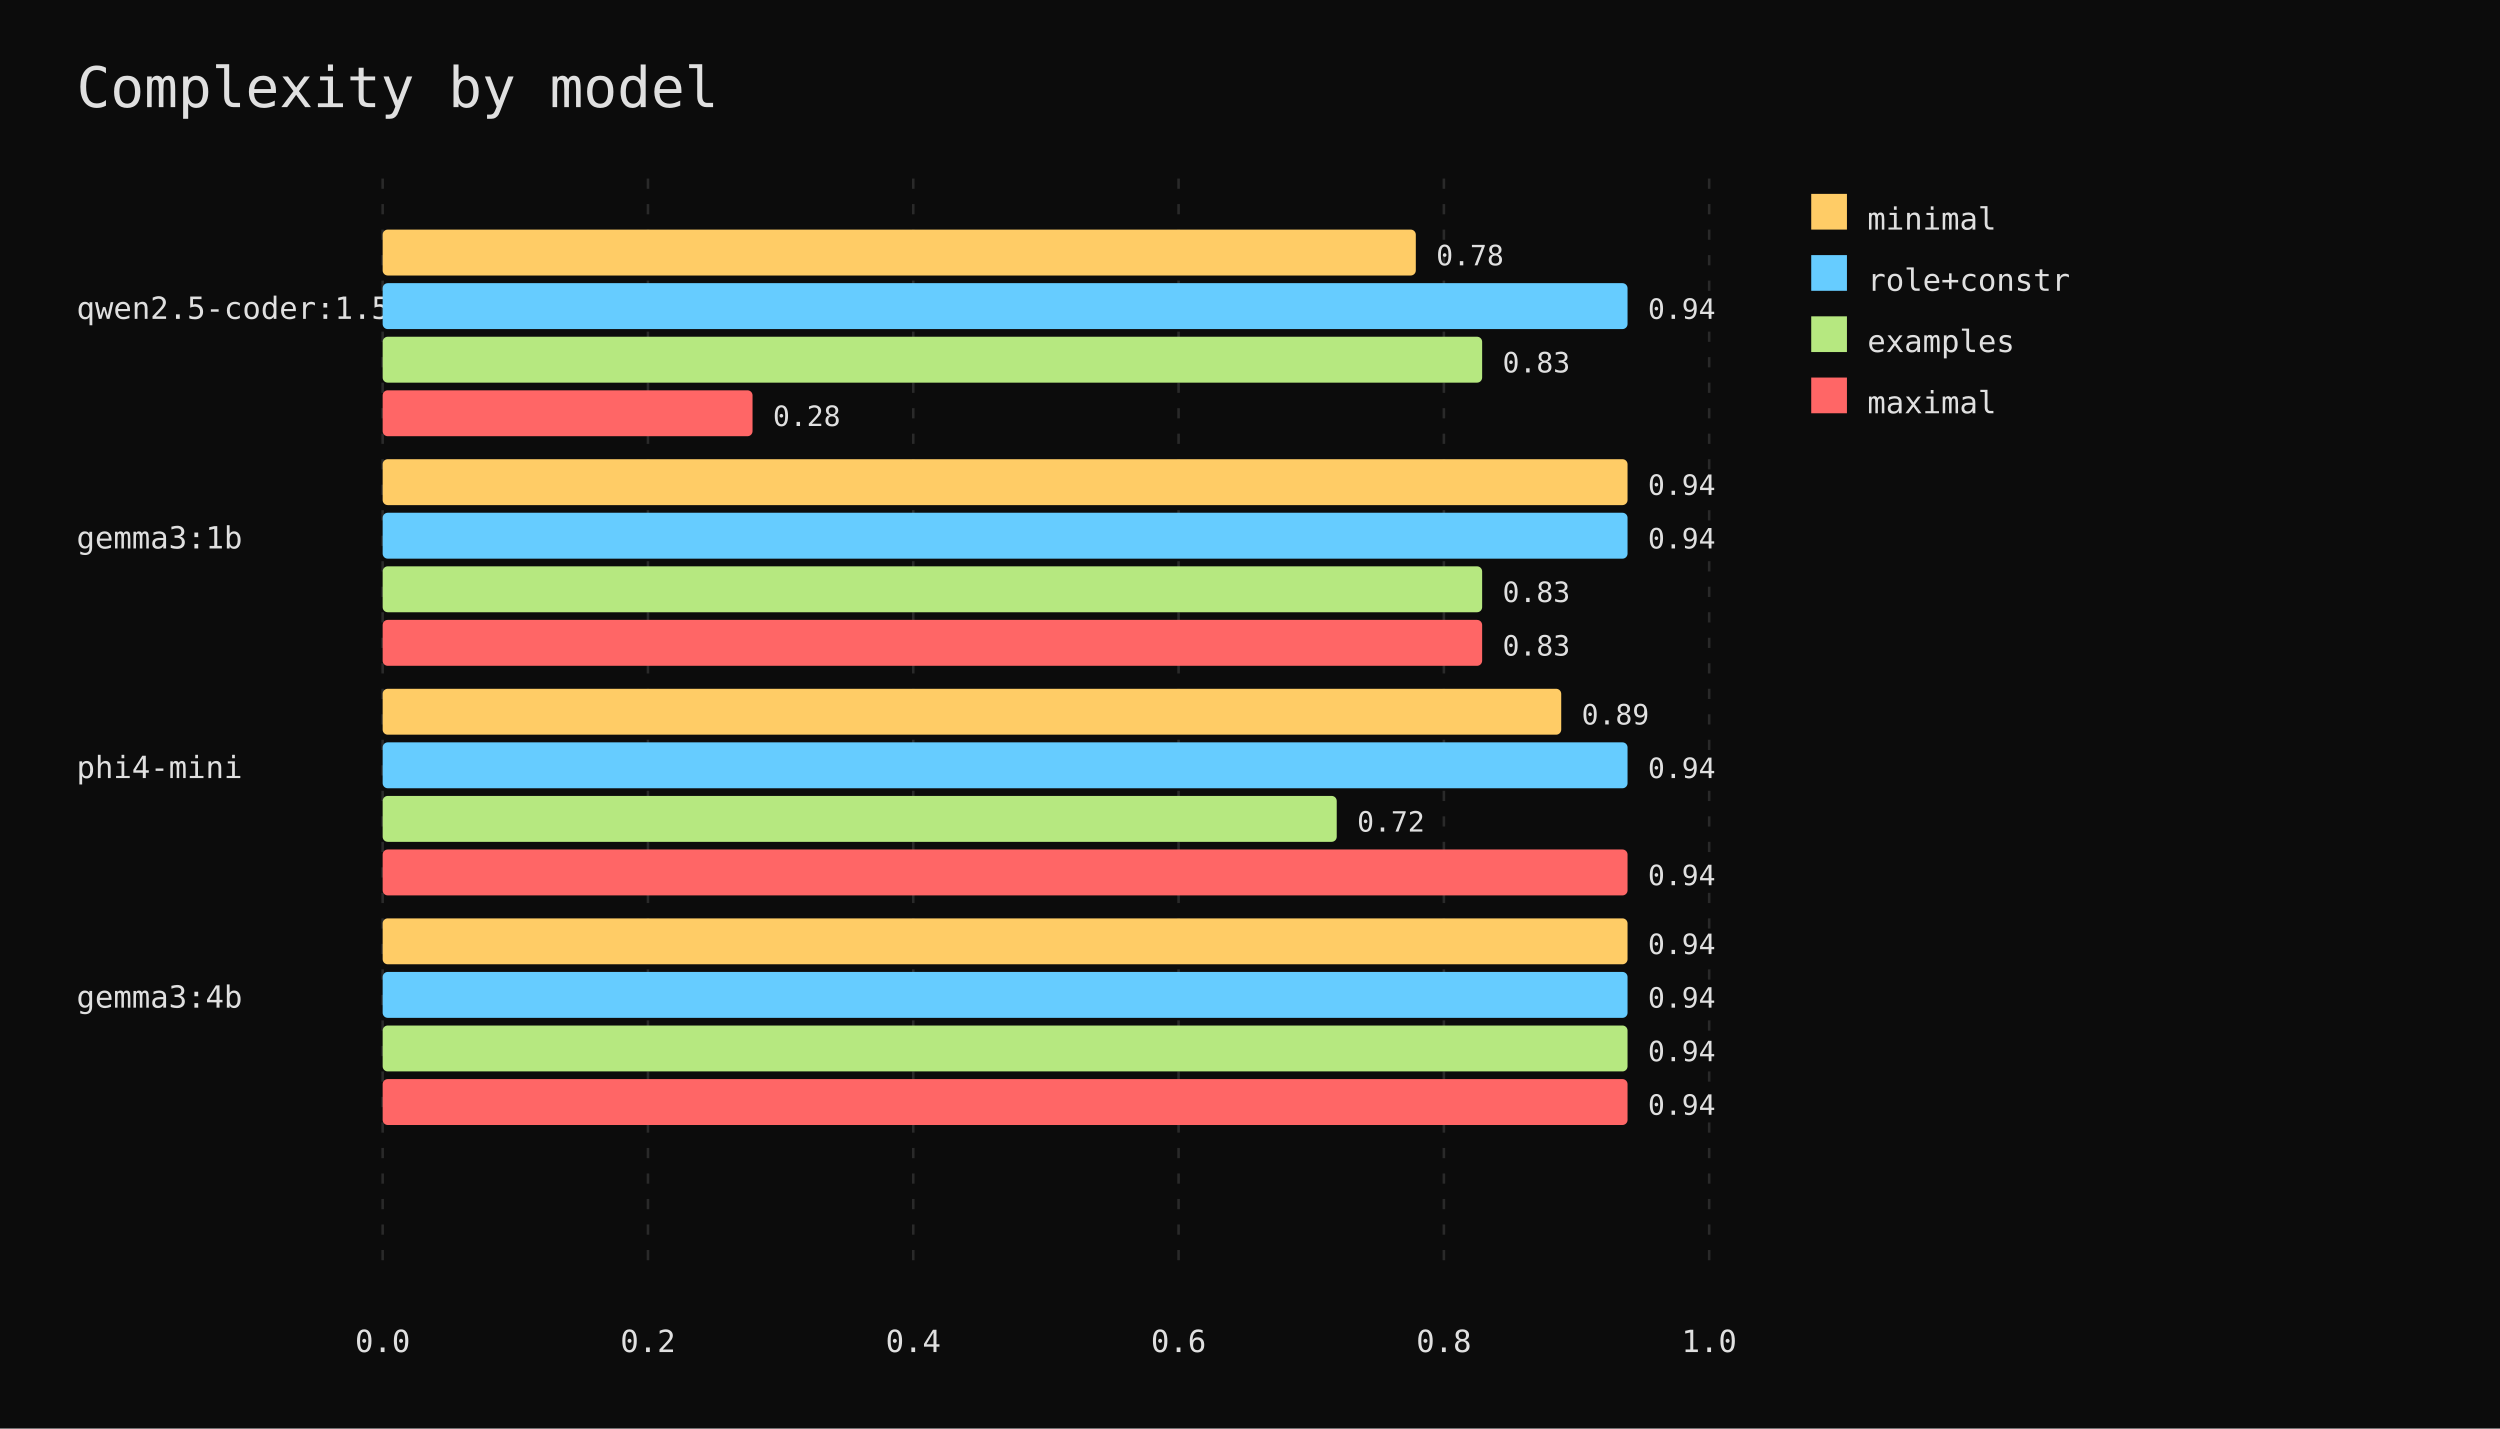
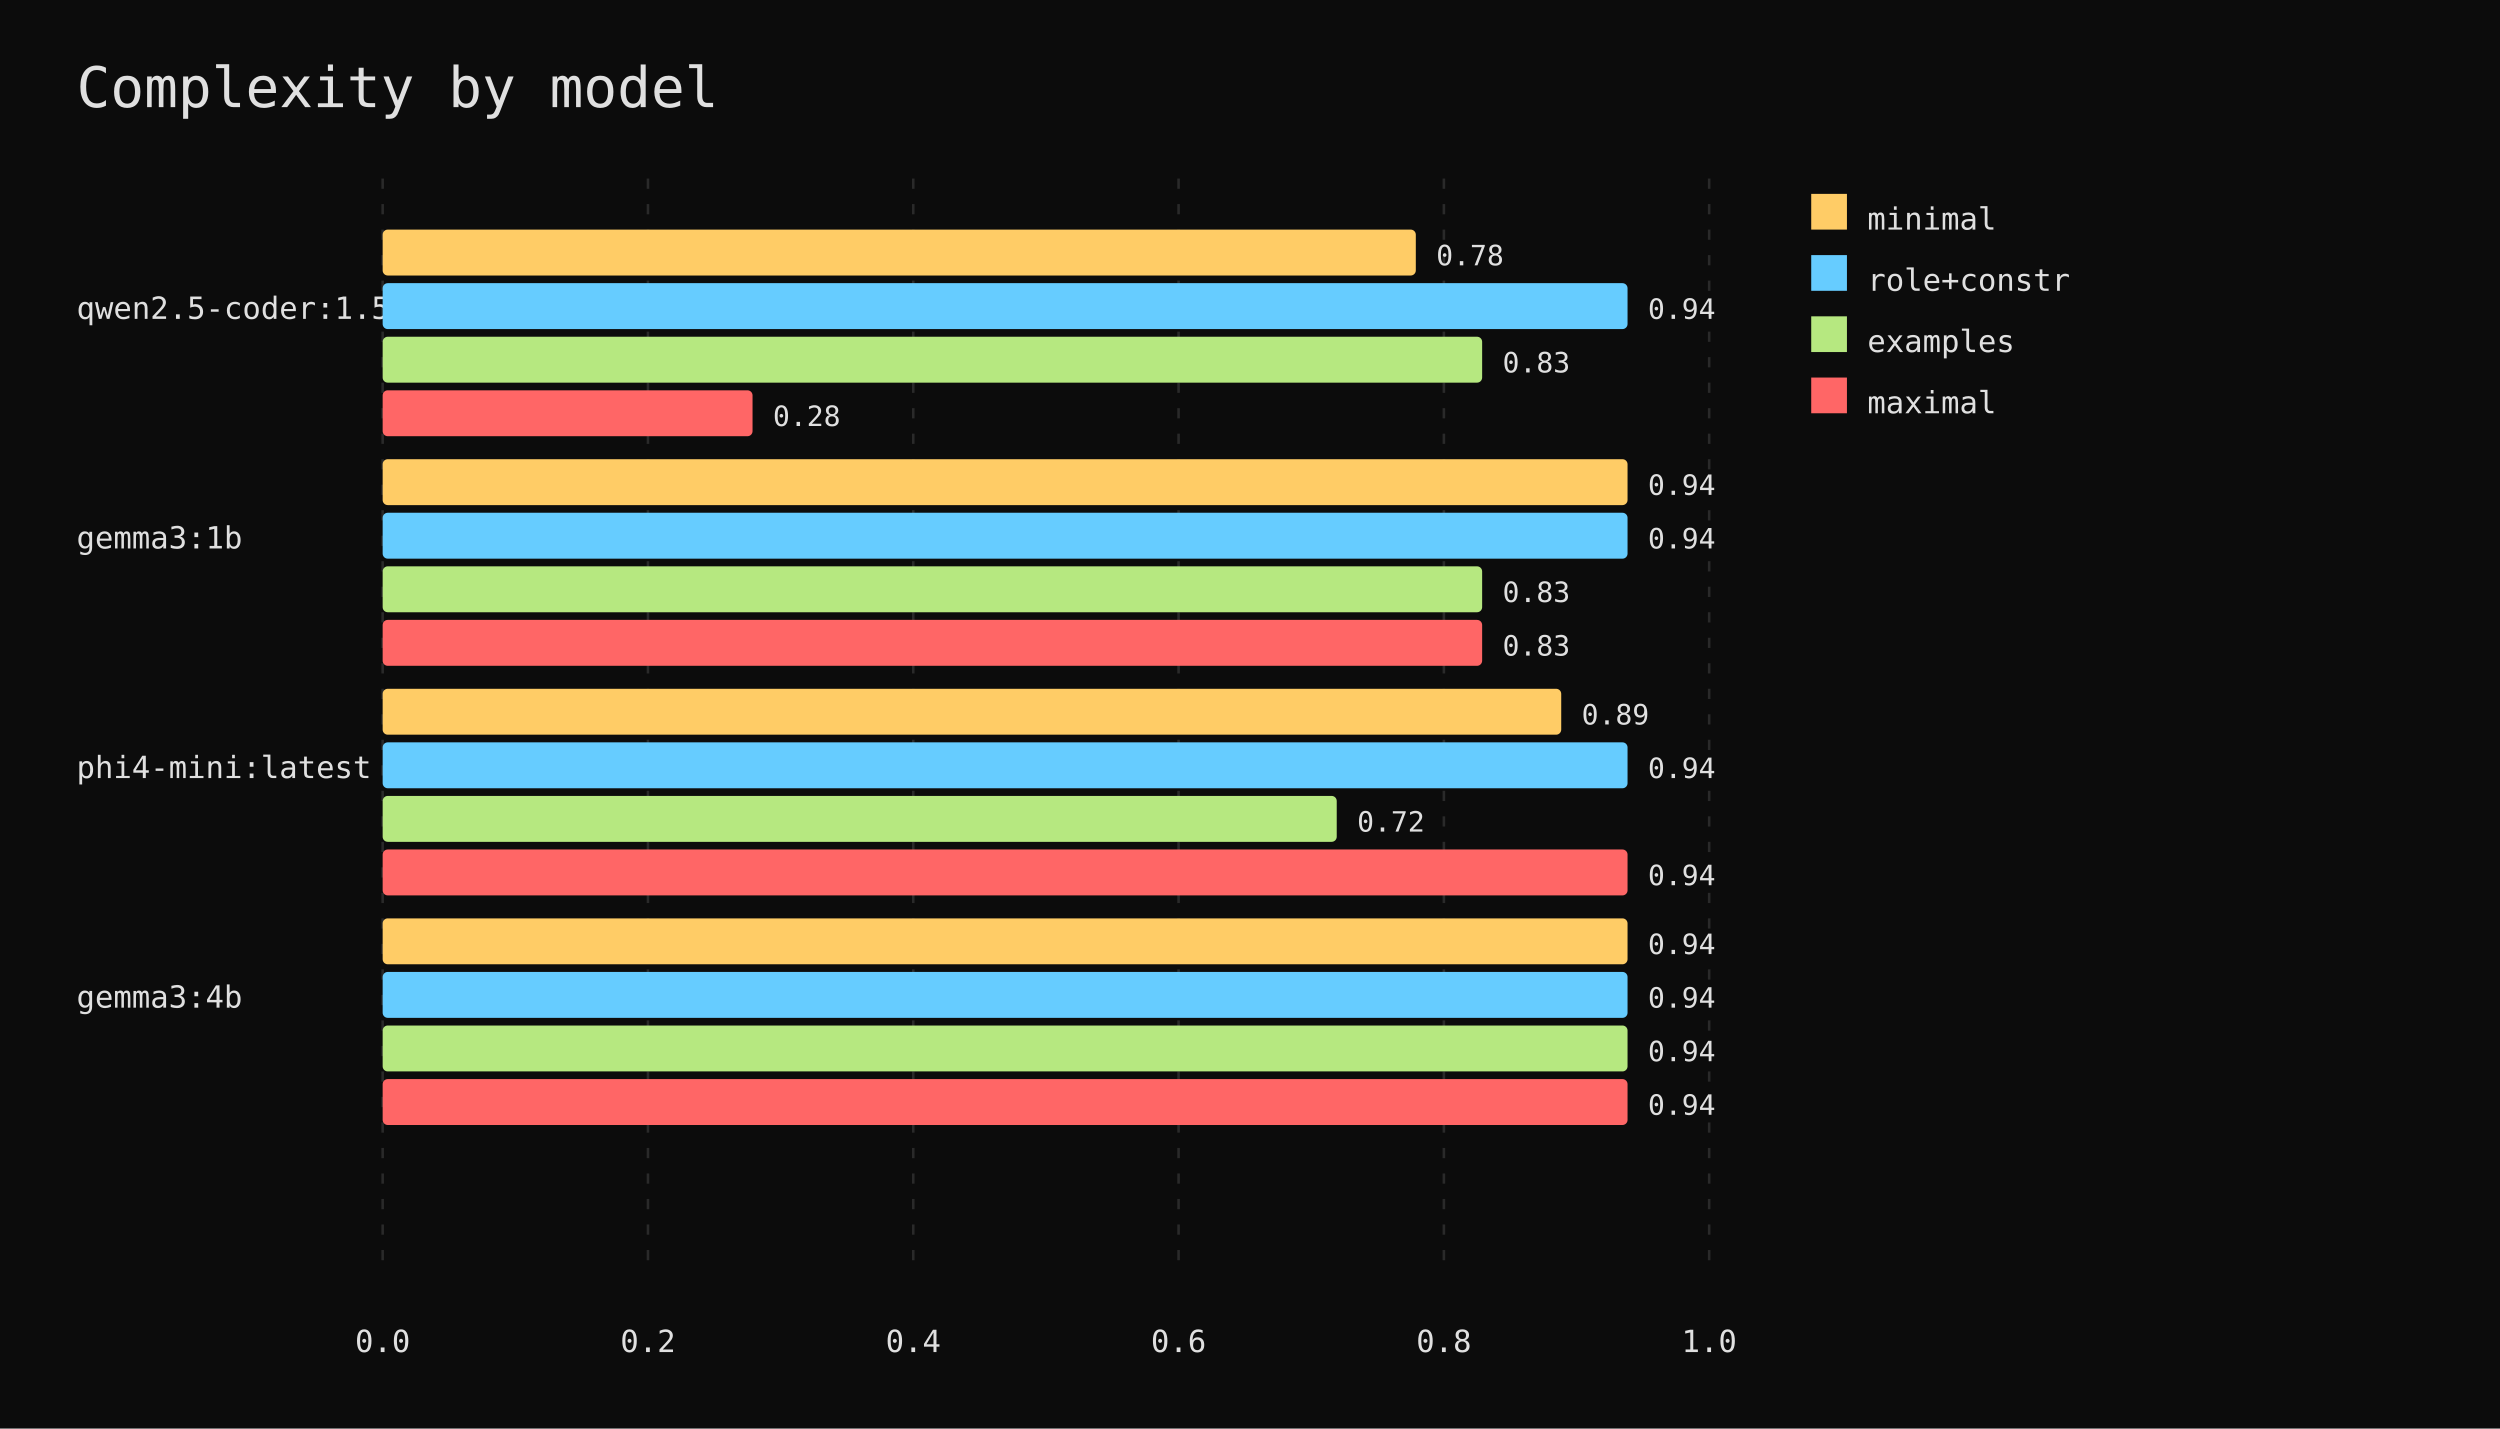
<svg xmlns="http://www.w3.org/2000/svg" width="980" height="560" viewBox="0 0 980 560">
  <rect width="100%" height="100%" fill="#0c0c0c" />
  <g font-family="JetBrains Mono, Menlo, monospace" font-size="14" fill="#e0e0e0">
    <text x="30" y="42" font-size="22" text-anchor="start">Complexity by model</text>
    <line x1="150" y1="70" x2="150" y2="495" stroke="#2a2a2a" stroke-dasharray="4 6" />
    <text x="150" y="530" font-size="12" text-anchor="middle">0.0</text>
    <line x1="254" y1="70" x2="254" y2="495" stroke="#2a2a2a" stroke-dasharray="4 6" />
    <text x="254" y="530" font-size="12" text-anchor="middle">0.2</text>
    <line x1="358" y1="70" x2="358" y2="495" stroke="#2a2a2a" stroke-dasharray="4 6" />
    <text x="358" y="530" font-size="12" text-anchor="middle">0.4</text>
    <line x1="462" y1="70" x2="462" y2="495" stroke="#2a2a2a" stroke-dasharray="4 6" />
    <text x="462" y="530" font-size="12" text-anchor="middle">0.6</text>
    <line x1="566" y1="70" x2="566" y2="495" stroke="#2a2a2a" stroke-dasharray="4 6" />
    <text x="566" y="530" font-size="12" text-anchor="middle">0.8</text>
    <line x1="670" y1="70" x2="670" y2="495" stroke="#2a2a2a" stroke-dasharray="4 6" />
    <text x="670" y="530" font-size="12" text-anchor="middle">1.0</text>
    <text x="30" y="125" font-size="12" text-anchor="start">qwen2.5-coder:1.5b</text>
    <rect x="150" y="90" width="405" height="18" rx="2" fill="#ffcc66" />
    <text x="563" y="104" font-size="11" text-anchor="start">0.78</text>
    <rect x="150" y="111" width="488" height="18" rx="2" fill="#66ccff" />
    <text x="646" y="125" font-size="11" text-anchor="start">0.94</text>
    <rect x="150" y="132" width="431" height="18" rx="2" fill="#b6e880" />
    <text x="589" y="146" font-size="11" text-anchor="start">0.83</text>
    <rect x="150" y="153" width="145" height="18" rx="2" fill="#ff6666" />
    <text x="303" y="167" font-size="11" text-anchor="start">0.28</text>
    <text x="30" y="215" font-size="12" text-anchor="start">gemma3:1b</text>
    <rect x="150" y="180" width="488" height="18" rx="2" fill="#ffcc66" />
    <text x="646" y="194" font-size="11" text-anchor="start">0.94</text>
    <rect x="150" y="201" width="488" height="18" rx="2" fill="#66ccff" />
    <text x="646" y="215" font-size="11" text-anchor="start">0.94</text>
    <rect x="150" y="222" width="431" height="18" rx="2" fill="#b6e880" />
    <text x="589" y="236" font-size="11" text-anchor="start">0.83</text>
    <rect x="150" y="243" width="431" height="18" rx="2" fill="#ff6666" />
    <text x="589" y="257" font-size="11" text-anchor="start">0.83</text>
-     <text x="30" y="305" font-size="12" text-anchor="start">phi4-mini</text>
+     <text x="30" y="305" font-size="12" text-anchor="start">phi4-mini:latest</text>
    <rect x="150" y="270" width="462" height="18" rx="2" fill="#ffcc66" />
    <text x="620" y="284" font-size="11" text-anchor="start">0.89</text>
    <rect x="150" y="291" width="488" height="18" rx="2" fill="#66ccff" />
    <text x="646" y="305" font-size="11" text-anchor="start">0.94</text>
    <rect x="150" y="312" width="374" height="18" rx="2" fill="#b6e880" />
    <text x="532" y="326" font-size="11" text-anchor="start">0.72</text>
    <rect x="150" y="333" width="488" height="18" rx="2" fill="#ff6666" />
    <text x="646" y="347" font-size="11" text-anchor="start">0.94</text>
    <text x="30" y="395" font-size="12" text-anchor="start">gemma3:4b</text>
    <rect x="150" y="360" width="488" height="18" rx="2" fill="#ffcc66" />
    <text x="646" y="374" font-size="11" text-anchor="start">0.94</text>
    <rect x="150" y="381" width="488" height="18" rx="2" fill="#66ccff" />
    <text x="646" y="395" font-size="11" text-anchor="start">0.94</text>
    <rect x="150" y="402" width="488" height="18" rx="2" fill="#b6e880" />
    <text x="646" y="416" font-size="11" text-anchor="start">0.94</text>
    <rect x="150" y="423" width="488" height="18" rx="2" fill="#ff6666" />
    <text x="646" y="437" font-size="11" text-anchor="start">0.94</text>
    <rect x="710" y="76" width="14" height="14" fill="#ffcc66" />
    <text x="732" y="90" font-size="12" text-anchor="start">minimal</text>
    <rect x="710" y="100" width="14" height="14" fill="#66ccff" />
    <text x="732" y="114" font-size="12" text-anchor="start">role+constr</text>
    <rect x="710" y="124" width="14" height="14" fill="#b6e880" />
    <text x="732" y="138" font-size="12" text-anchor="start">examples</text>
    <rect x="710" y="148" width="14" height="14" fill="#ff6666" />
    <text x="732" y="162" font-size="12" text-anchor="start">maximal</text>
  </g>
</svg>
